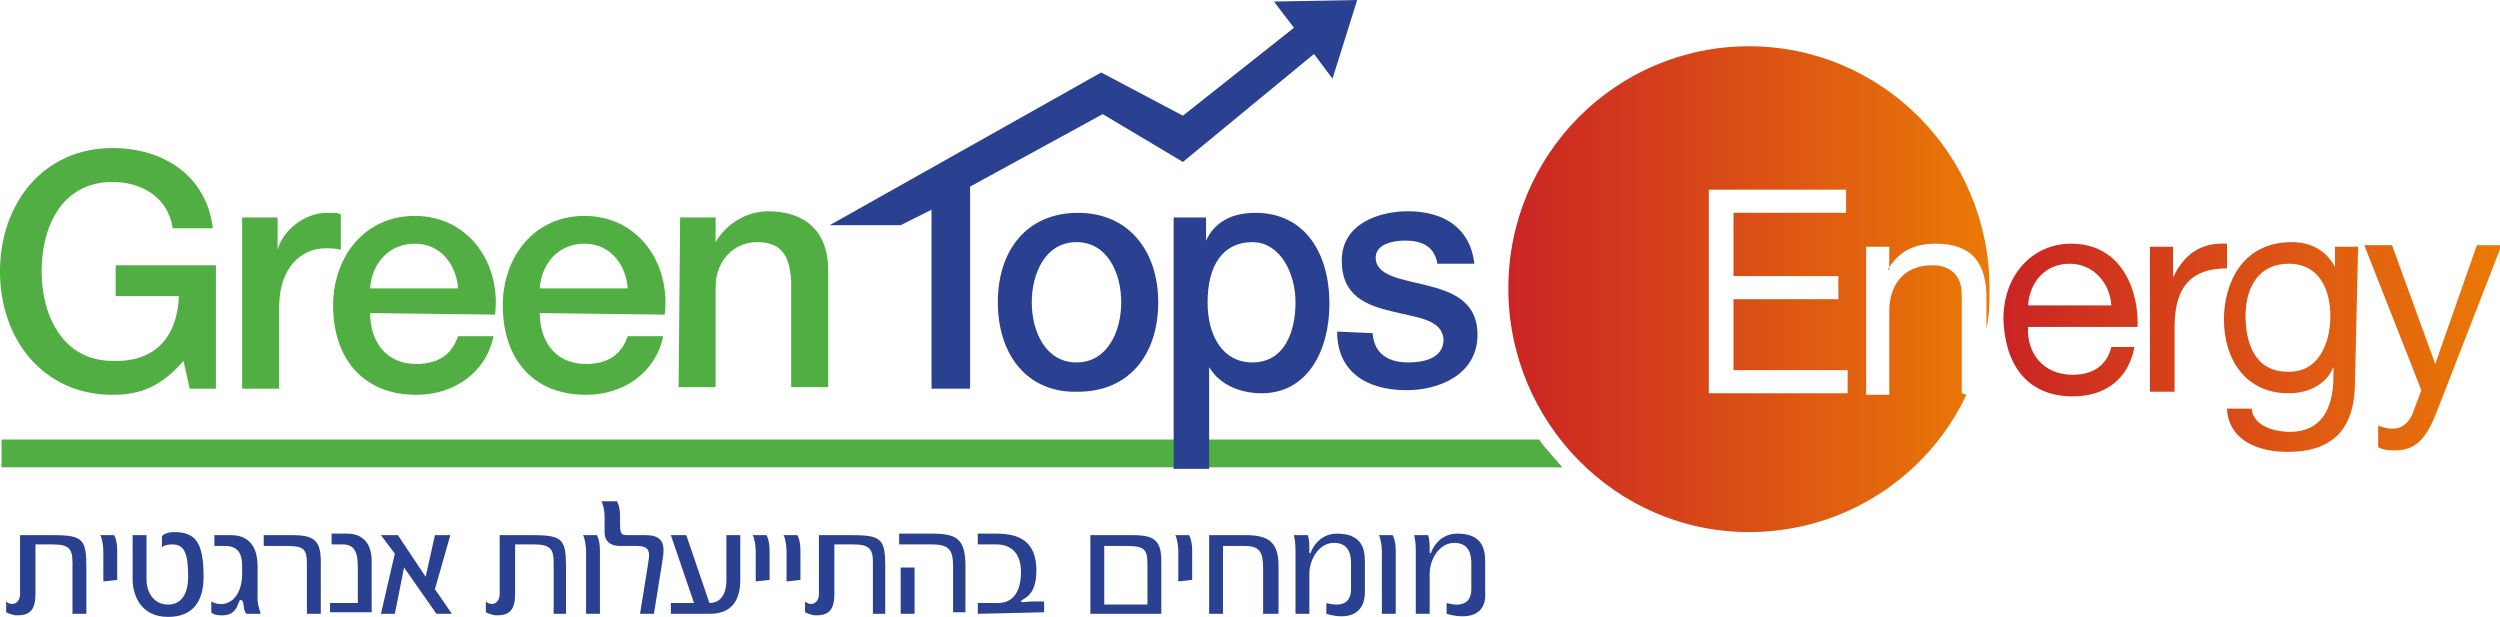
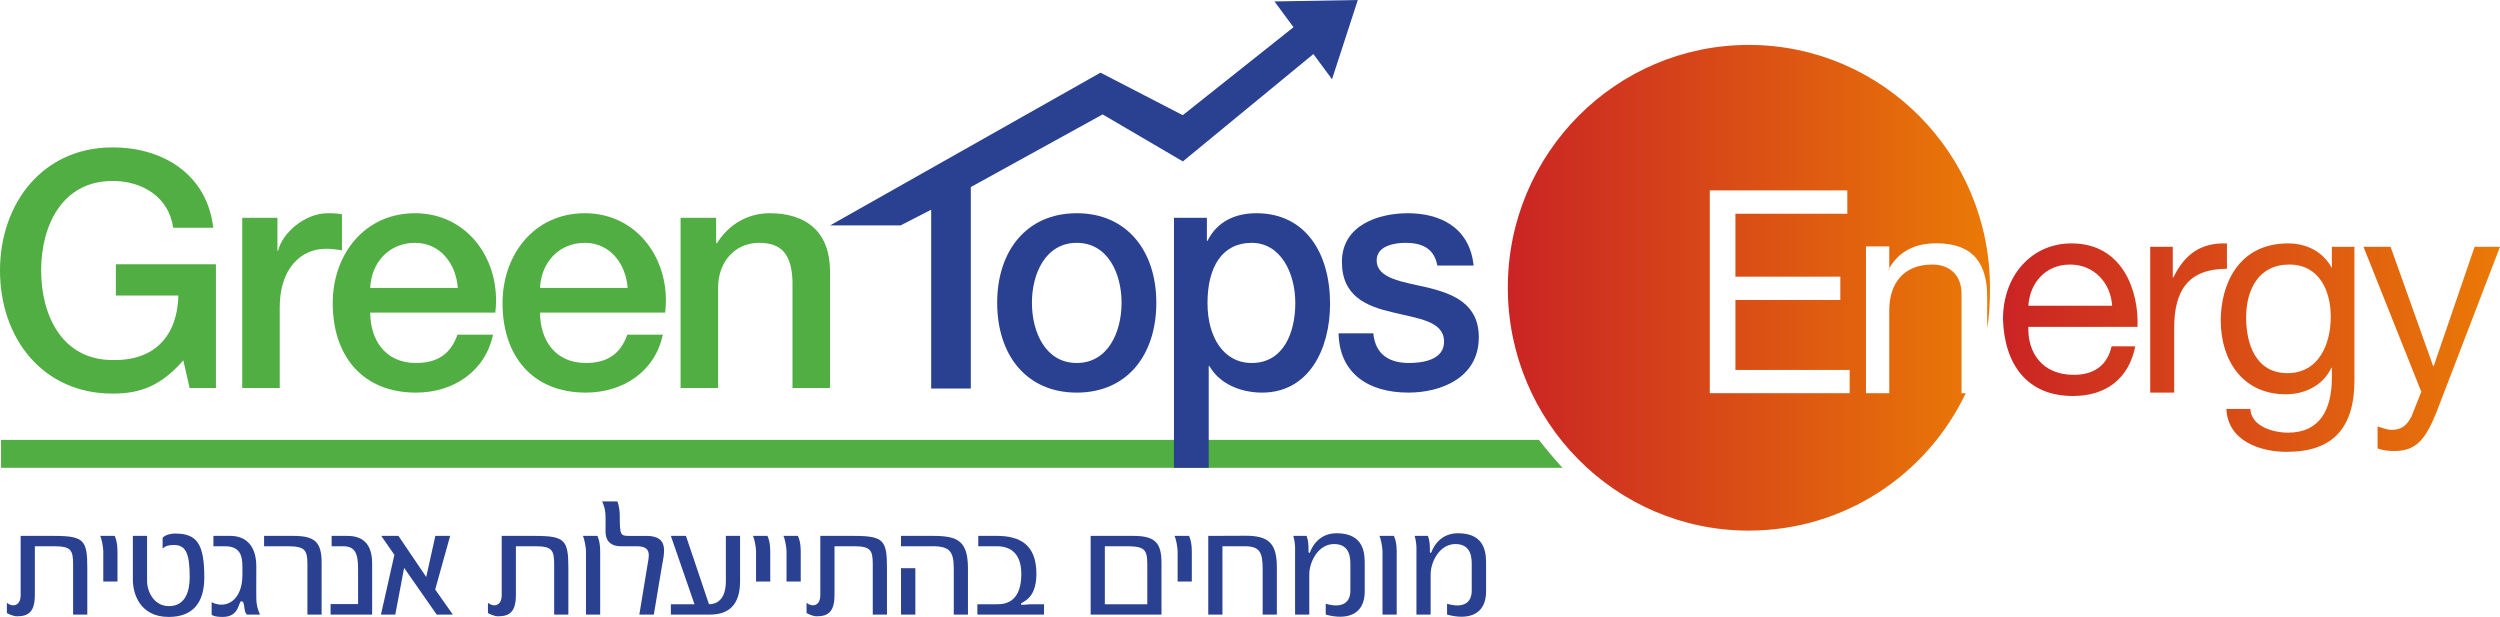
- <svg xmlns="http://www.w3.org/2000/svg" version="1.1" id="Layer_1" x="0px" y="0px" viewBox="0 0 162.1 40" style="enable-background:new 0 0 162.1 40;" xml:space="preserve">
-   <style type="text/css">
- 	.st0{fill:#51AE43;}
- 	.st1{fill:#2A4191;}
- 	.st2{fill:url(#SVGID_1_);}
- 	.st3{fill:url(#SVGID_2_);}
- </style>
+ <svg xmlns="http://www.w3.org/2000/svg" version="1.1" id="Layer_1" x="0px" y="0px" viewBox="0 0 1072.44 264.652" style="enable-background:new 0 0 1072.44 264.652;" xml:space="preserve">
+   <path style="fill:#51AE43;" d="M48.29,63.225c21.885,0,40.523,11.72,43.208,34.454H74.271C72.436,84.547,61.138,77.628,48.29,77.628  c-21.603,0-30.639,19.063-30.639,38.408s9.037,38.406,30.639,38.406c18.215,0.423,27.816-10.59,28.24-27.675H49.701v-13.414h42.926  v53.092H81.332l-2.685-11.862c-9.46,10.732-18.074,14.263-30.357,14.263c-30.075,0-48.29-23.864-48.29-52.81  C0,87.37,18.215,63.225,48.29,63.225z" />
+   <path style="fill:#51AE43;" d="M103.903,93.443h15.11v14.12h0.282c1.835-7.767,11.578-16.098,21.32-16.098  c3.811,0,4.52,0.282,6.073,0.425v15.531c-2.262-0.423-4.661-0.706-6.92-0.706c-10.872,0-19.768,8.755-19.768,24.992v34.736h-16.098  V93.443z" />
+   <path style="fill:#51AE43;" d="M158.82,134.109c0,11.436,6.214,21.604,19.626,21.604c9.464,0,14.968-4.095,17.792-12.144h15.251  c-3.388,15.955-17.227,24.851-33.042,24.851c-23.014,0-35.721-15.814-35.721-38.406c0-20.757,13.554-38.549,35.297-38.549  c23.017,0,37.139,20.757,34.454,42.644H158.82z M196.379,123.518c-0.706-10.166-7.34-19.344-18.356-19.344  c-11.154,0-18.78,8.472-19.203,19.344H196.379z" />
+   <path style="fill:#51AE43;" d="M231.67,134.109c0,11.436,6.214,21.604,19.63,21.604c9.46,0,14.965-4.095,17.788-12.144h15.251  c-3.388,15.955-17.227,24.851-33.039,24.851c-23.017,0-35.724-15.814-35.724-38.406c0-20.757,13.554-38.549,35.297-38.549  c23.017,0,37.139,20.757,34.454,42.644H231.67z M269.229,123.518c-0.706-10.166-7.34-19.344-18.356-19.344  c-11.154,0-18.78,8.472-19.203,19.344H269.229z" />
+   <path style="fill:#51AE43;" d="M291.951,93.443h15.251v10.731l0.282,0.282c4.94-8.049,13.13-12.991,22.732-12.991  c15.957,0,25.84,8.331,25.84,24.852v50.126h-16.098v-45.89c-0.423-11.438-4.658-16.38-14.259-16.38  c-10.734,0-17.65,8.472-17.65,19.203v43.067h-16.098V93.443z" />
+   <path style="fill:#51AE43;" d="M660.157,188.684H0.453v12h669.804C666.613,196.684,663.238,192.684,660.157,188.684z" />
+   <path style="fill:#2A4191;" d="M427.765,129.873c0-22.169,12.553-38.408,34.134-38.408c21.577,0,34.134,16.239,34.134,38.408  c0,22.451-12.557,38.547-34.134,38.547C440.319,168.42,427.765,152.324,427.765,129.873z M481.123,129.873  c0-12.567-5.886-25.699-19.224-25.699c-13.341,0-19.227,13.132-19.227,25.699c0,12.708,5.886,25.84,19.227,25.84  C475.237,155.713,481.123,142.581,481.123,129.873z" />
+   <path style="fill:#2A4191;" d="M503.603,93.443h14.125v9.884h0.261c4.183-8.472,12.161-11.862,20.924-11.862  c21.319,0,31.65,17.368,31.65,38.831c0,19.768-9.285,38.124-29.166,38.124c-8.632,0-18.047-3.388-22.623-11.436h-0.261v43.7h-14.91  V93.443z M536.952,104.174c-12.557,0-18.962,10.166-18.962,25.84c0,14.685,6.932,25.699,18.962,25.699  c13.602,0,18.701-12.991,18.701-25.699C555.653,116.882,549.244,104.174,536.952,104.174z" />
+   <path style="fill:#2A4191;" d="M589.118,143.005c0.915,9.46,7.324,12.708,15.302,12.708c5.755,0,15.433-1.272,15.04-9.602  c-0.392-8.472-11.246-9.462-22.103-12.144c-10.985-2.542-21.708-6.778-21.708-21.604c0-15.957,15.956-20.898,28.248-20.898  c13.864,0,26.548,6.073,28.248,22.451h-15.56c-1.441-7.765-7.063-9.743-13.733-9.743c-4.317,0-12.295,1.129-12.295,7.484  c0,7.908,10.988,9.178,21.972,11.719c10.854,2.683,21.842,6.92,21.842,21.322c0,17.368-16.217,23.721-30.212,23.721  c-17.132,0-29.555-8.188-29.95-25.415H589.118z" />
  <g>
-     <path class="st0" d="M7.3,9.6c3.3,0,6.1,1.8,6.5,5.2h-2.6c-0.3-2-2-3-3.9-3c-3.3,0-4.6,2.9-4.6,5.8s1.4,5.8,4.6,5.8   c2.8,0.1,4.2-1.6,4.3-4.2H7.5v-2H14v8h-1.7l-0.4-1.8c-1.4,1.6-2.7,2.2-4.6,2.2c-4.5,0-7.3-3.6-7.3-8C0,13.2,2.8,9.6,7.3,9.6z" />
-     <path class="st0" d="M15.7,14.1H18v2.1h0c0.3-1.2,1.7-2.4,3.2-2.4c0.6,0,0.7,0,0.9,0.1v2.3c-0.3-0.1-0.7-0.1-1-0.1   c-1.6,0-3,1.3-3,3.8v5.3h-2.4L15.7,14.1L15.7,14.1z" />
-     <path class="st0" d="M24,20.3c0,1.7,0.9,3.3,3,3.3c1.4,0,2.3-0.6,2.7-1.8H32c-0.5,2.4-2.6,3.8-5,3.8c-3.5,0-5.4-2.4-5.4-5.8   c0-3.1,2-5.8,5.3-5.8c3.5,0,5.6,3.1,5.2,6.4L24,20.3L24,20.3z M29.7,18.7c-0.1-1.5-1.1-2.9-2.8-2.9c-1.7,0-2.8,1.3-2.9,2.9H29.7z" />
-     <path class="st0" d="M35,20.3c0,1.7,0.9,3.3,3,3.3c1.4,0,2.3-0.6,2.7-1.8H43c-0.5,2.4-2.6,3.8-5,3.8c-3.5,0-5.4-2.4-5.4-5.8   c0-3.1,2-5.8,5.3-5.8c3.5,0,5.6,3.1,5.2,6.4L35,20.3L35,20.3z M40.7,18.7c-0.1-1.5-1.1-2.9-2.8-2.9c-1.7,0-2.8,1.3-2.9,2.9H40.7z" />
-     <path class="st0" d="M44.1,14.1h2.3v1.6l0,0c0.7-1.2,2-2,3.4-2c2.4,0,3.9,1.3,3.9,3.8v7.6h-2.4v-6.9c-0.1-1.7-0.7-2.5-2.2-2.5   c-1.6,0-2.7,1.3-2.7,2.9v6.5h-2.4L44.1,14.1L44.1,14.1z" />
-     <path class="st0" d="M99.8,28.5H0.1v1.8h101.2C100.8,29.7,100.2,29.1,99.8,28.5z" />
-     <path class="st1" d="M64.7,19.6c0-3.4,1.9-5.8,5.2-5.8c3.3,0,5.2,2.5,5.2,5.8c0,3.4-1.9,5.8-5.2,5.8C66.6,25.5,64.7,23,64.7,19.6z    M72.7,19.6c0-1.9-0.9-3.9-2.9-3.9c-2,0-2.9,2-2.9,3.9c0,1.9,0.9,3.9,2.9,3.9C71.8,23.5,72.7,21.5,72.7,19.6z" />
-     <path class="st1" d="M76.1,14.1h2.1v1.5h0c0.6-1.3,1.8-1.8,3.2-1.8c3.2,0,4.8,2.6,4.8,5.9c0,3-1.4,5.8-4.4,5.8   c-1.3,0-2.7-0.5-3.4-1.7h0v6.6h-2.3L76.1,14.1L76.1,14.1z M81.2,15.7c-1.9,0-2.9,1.5-2.9,3.9c0,2.2,1,3.9,2.9,3.9   c2.1,0,2.8-2,2.8-3.9C84,17.7,83,15.7,81.2,15.7z" />
-     <path class="st1" d="M89,21.6c0.1,1.4,1.1,1.9,2.3,1.9c0.9,0,2.3-0.2,2.3-1.5c-0.1-1.3-1.7-1.4-3.3-1.8c-1.7-0.4-3.3-1-3.3-3.3   c0-2.4,2.4-3.2,4.3-3.2c2.1,0,4,0.9,4.3,3.4h-2.4c-0.2-1.2-1.1-1.5-2.1-1.5c-0.7,0-1.9,0.2-1.9,1.1c0,1.2,1.7,1.4,3.3,1.8   c1.6,0.4,3.3,1,3.3,3.2c0,2.6-2.5,3.6-4.6,3.6c-2.6,0-4.5-1.2-4.5-3.8L89,21.6L89,21.6z" />
-     <g>
-       <path class="st1" d="M4.7,39.8v-3.3c0-0.9-0.2-1.2-1.3-1.2H2.3v3.2c0,1.1-0.4,1.4-1.2,1.4c-0.3,0-0.7-0.2-0.7-0.2v-0.7    c0.3,0.3,0.9,0.2,0.9-0.5v-3.8h2.2c1.9,0,2.1,0.3,2.1,2.1c0,1.3,0,3,0,3H4.7z" />
-       <path class="st1" d="M6.7,37.7v-2c0-0.3-0.1-0.9-0.2-1h0.9c0,0,0.2,0.3,0.2,1v1.9L6.7,37.7L6.7,37.7z" />
-       <path class="st1" d="M10.9,40c-1.9,0-2.3-1.6-2.3-2.4v-2.9h0.9v2.9c0,0.7,0.4,1.6,1.4,1.6c1.1,0,1.3-1.1,1.3-1.8    c0-1.4-0.2-2.1-1-2.1c-0.6,0-0.7,0.2-0.7,0.2v-0.7c0-0.1,0.3-0.3,0.8-0.3c1.4,0,1.9,0.7,1.9,2.9C13.2,39,12.5,40,10.9,40z" />
-       <path class="st1" d="M16,39.8c-0.3-0.2-0.1-0.9-0.4-0.9c-0.2,0-0.1,1-1.2,1c-0.6,0-0.7-0.2-0.7-0.2V39c0.9,0.5,2-0.1,2-1.8    c0-0.1,0-0.5,0-0.5c0-0.7-0.2-1.3-1.1-1.3c0,0-0.4,0-0.7,0v-0.7h1.1c0.9,0,1.7,0.5,1.7,2c0,1,0,2,0,2.1c0,0.5,0.2,0.9,0.2,1H16z" />
-       <path class="st1" d="M19.9,39.8v-3.2c0-1-0.2-1.2-1.3-1.2h-1.5v-0.7H19c1.4,0,1.8,0.4,1.8,1.7v3.4L19.9,39.8L19.9,39.8z" />
-       <path class="st1" d="M21.4,39.8v-0.7h1.8v-2.3c0-1-0.2-1.5-1-1.5h-0.7v-0.7h1c0.9,0,1.6,0.5,1.6,1.8v3.3H21.4z" />
-       <path class="st1" d="M28.3,39.8l-2.1-3l-0.6,3h-0.9l0.9-3.9l-0.9-1.2h1.1l1.8,2.7l0.6-2.7h1l-1,3.5l1.1,1.6H28.3z" />
-       <path class="st1" d="M35.9,39.8v-3.3c0-0.9-0.2-1.2-1.3-1.2h-1.2v3.2c0,1.1-0.4,1.4-1.2,1.4c-0.3,0-0.7-0.2-0.7-0.2v-0.7    c0.3,0.3,0.9,0.2,0.9-0.5v-3.8h2.2c1.9,0,2.1,0.3,2.1,2.1c0,1.3,0,3,0,3H35.9z" />
-       <path class="st1" d="M38,39.8v-4.1c0-0.3-0.1-0.9-0.2-1h0.9c0,0,0.2,0.3,0.2,1v4.1L38,39.8L38,39.8z" />
-       <path class="st1" d="M42.4,39.8h-0.9l0.5-3.1c0.1-0.7,0.3-1.3-0.7-1.3c-0.4,0-1.1,0-1.1,0c-0.5,0-1-0.2-1-0.9c0,0,0-1,0-1    c0-0.6-0.2-1-0.2-1h1c0,0,0.2,0.3,0.2,0.9c0,1.3,0,1.3,0.6,1.3h1.1c1.5,0,1.1,1.2,1,2L42.4,39.8z" />
-       <path class="st1" d="M46,39.8h-2.5v-0.7H45l-1.5-4.4h1l1.5,4.4c0.5,0,1.1-0.3,1.1-1.5v-2.9H48c0,0,0,1.8,0,2.9    C48,39.2,47.2,39.8,46,39.8z" />
-       <path class="st1" d="M49,37.7v-2c0-0.3-0.1-0.9-0.2-1h0.9c0,0,0.2,0.3,0.2,1v1.9L49,37.7L49,37.7z" />
-       <path class="st1" d="M51,37.7v-2c0-0.3-0.1-0.9-0.2-1h0.9c0,0,0.2,0.3,0.2,1v1.9L51,37.7L51,37.7z" />
-       <path class="st1" d="M56.6,39.8v-3.3c0-0.9-0.2-1.2-1.3-1.2h-1.2v3.2c0,1.1-0.4,1.4-1.2,1.4c-0.3,0-0.7-0.2-0.7-0.2v-0.7    c0.3,0.3,0.9,0.2,0.9-0.5v-3.8h2.2c1.9,0,2.1,0.3,2.1,2.1c0,1.3,0,3,0,3H56.6z" />
-       <path class="st1" d="M61.8,39.8v-3c0-1.1-0.2-1.5-1.4-1.5h-2.1v-0.7h2.1c1.6,0,2.2,0.3,2.2,2.1v3H61.8z M58.4,39.8v-3h0.9v3H58.4z    " />
-       <path class="st1" d="M63.4,39.8v-0.7h1.3c1.1,0,1.5-0.9,1.5-2c0-1.2-0.6-1.8-1.6-1.8h-1.2v-0.7h1.2c1.5,0,2.6,0.5,2.6,2.4    c0,1.8-1,1.8-1,2c0,0.1,0.4,0,0.7,0h0.8v0.7L63.4,39.8L63.4,39.8z" />
-       <path class="st1" d="M70.7,39.8v-5.1c1.1,0,2.8,0,2.8,0c1.4,0,1.8,0.4,1.8,1.7c0,0.7,0,3.4,0,3.4S72,39.8,70.7,39.8z M74.4,36.6    c0-1-0.2-1.2-1.4-1.2h-1.4v3.8h2.8L74.4,36.6L74.4,36.6z" />
-       <path class="st1" d="M76.4,37.7v-2c0-0.3-0.1-0.9-0.2-1h0.9c0,0,0.2,0.3,0.2,1v1.9L76.4,37.7L76.4,37.7z" />
-       <path class="st1" d="M81.9,39.8v-2.9c0-1.1-0.2-1.5-1.2-1.5h-1.4v4.4h-0.9v-5.1l2.4,0c1.5,0,2.1,0.5,2.1,2v3.1L81.9,39.8    L81.9,39.8z" />
-       <path class="st1" d="M86,39.8v-0.7c0.7,0.2,1.6,0.2,1.6-0.9v-1.6c0-0.4,0-1.4-1.1-1.4c-1,0-1.6,1.1-1.6,2v2.6H84v-4    c0-0.3,0-0.6-0.1-1.1h0.9c0.1,0.3,0.1,0.6,0.1,1.1c0,0.1,0.1,0.1,0.1,0c0,0,0.4-1.2,1.7-1.2c1.9,0,1.8,1.4,1.8,2.1v1.7    C88.5,39.9,87.3,40.2,86,39.8z" />
-       <path class="st1" d="M89.6,39.8v-4.1c0-0.3-0.1-0.9-0.2-1h0.9c0,0,0.2,0.3,0.2,1v4.1L89.6,39.8L89.6,39.8z" />
-       <path class="st1" d="M93.8,39.8v-0.7c0.7,0.2,1.6,0.2,1.6-0.9v-1.6c0-0.4,0-1.4-1.1-1.4c-1,0-1.6,1.1-1.6,2v2.6h-0.9v-4    c0-0.3,0-0.6-0.1-1.1h0.9c0.1,0.3,0.1,0.6,0.1,1.1c0,0.1,0.1,0.1,0.1,0c0,0,0.4-1.2,1.7-1.2c1.9,0,1.8,1.4,1.8,2.1v1.7    C96.4,39.9,95.2,40.2,93.8,39.8z" />
-     </g>
-     <linearGradient id="SVGID_1_" gradientUnits="userSpaceOnUse" x1="97.761" y1="18.859" x2="129.021" y2="18.859" gradientTransform="matrix(1 0 0 -1 0 37.5163)">
-       <stop offset="0" style="stop-color:#CA2424" />
-       <stop offset="1" style="stop-color:#EA7A06" />
-     </linearGradient>
-     <path class="st2" d="M127.2,25.5v-6.4c0-1.2-0.7-1.9-1.9-1.9c-1.9,0-2.8,1.3-2.8,3v5.4H121V16h1.5v1.5h-0.1   c0.7-1.2,1.7-1.7,3.1-1.7c2.5,0,3.3,1.4,3.3,3.5v2c0.2-0.9,0.2-1.7,0.2-2.6c0-8.7-7-15.7-15.6-15.7s-15.6,7-15.6,15.7   s7,15.8,15.6,15.8c6.2,0,11.6-3.6,14.1-8.9L127.2,25.5L127.2,25.5z M119.9,25.5h-9.1V12.3h8.9v1.5h-7.3v4.1h6.8v1.5h-6.8V24h7.4   V25.5z" />
-     <linearGradient id="SVGID_2_" gradientUnits="userSpaceOnUse" x1="129.865" y1="14.98" x2="162.091" y2="14.98" gradientTransform="matrix(1 0 0 -1 0 37.5163)">
-       <stop offset="0" style="stop-color:#CA2424" />
-       <stop offset="1" style="stop-color:#EA7A06" />
-     </linearGradient>
-     <path class="st3" d="M138.4,22.5c-0.4,2.1-1.9,3.2-4,3.2c-3,0-4.4-2.1-4.5-5c0-2.9,1.9-4.9,4.4-4.9c3.3,0,4.4,3.1,4.3,5.4h-7.1   c-0.1,1.6,0.9,3.1,2.9,3.1c1.3,0,2.2-0.6,2.5-1.8L138.4,22.5L138.4,22.5z M136.9,19.8c-0.1-1.5-1.2-2.7-2.7-2.7   c-1.6,0-2.6,1.2-2.7,2.7H136.9z M139.4,16h1.5v2h0c0.7-1.5,1.8-2.3,3.5-2.2v1.6c-2.5,0-3.4,1.4-3.4,3.8v4.2h-1.6V16z M152.7,24.7   c0,3.1-1.4,4.6-4.4,4.6c-1.8,0-3.8-0.7-3.9-2.8h1.6c0.1,1.1,1.4,1.5,2.5,1.5c2,0,2.8-1.5,2.8-3.6v-0.6h0c-0.5,1.2-1.7,1.7-2.9,1.7   c-2.8,0-4.2-2.2-4.2-4.8c0-2.2,1.1-5,4.4-5c1.2,0,2.2,0.5,2.8,1.6h0V16h1.5L152.7,24.7L152.7,24.7z M151.1,20.5   c0-1.7-0.7-3.4-2.7-3.4c-2,0-2.8,1.6-2.8,3.4c0,1.7,0.6,3.6,2.7,3.6C150.3,24.2,151.1,22.3,151.1,20.5z M158,26.7   c-0.7,1.8-1.4,2.5-2.7,2.5c-0.4,0-0.7,0-1.1-0.2v-1.4c0.3,0.1,0.6,0.2,0.9,0.2c0.6,0,1-0.3,1.3-0.9l0.6-1.6l-3.7-9.4h1.8l2.8,7.7h0   l2.7-7.7h1.6L158,26.7z" />
-     <polygon class="st1" points="82.6,0.1 83.9,1.8 76.7,7.5 71.4,4.7 53.8,14.6 58.4,14.6 60.4,13.6 60.4,25.2 62.9,25.2 62.9,12.1    71.5,7.4 76.7,10.5 85.2,3.5 86.4,5.1 88,0  " />
+     <path style="fill:#2A4191;" d="M31.362,263.642v-21.584c0-6.253-1.027-7.732-8.338-7.732h-8.075v20.844   c0,7.061-2.501,9.212-7.632,9.212c-1.986,0-4.359-1.413-4.359-1.413v-4.371c2.245,1.883,5.899,1.548,5.899-3.294v-25.417h14.427   c12.694,0,14.168,1.883,14.168,13.649c0,8.674,0,20.106,0,20.106H31.362z" />
+     <path style="fill:#2A4191;" d="M44.305,249.455v-12.978c0-1.75-0.768-5.717-1.346-6.59h6.22c0,0,1.218,2.017,1.218,6.724v12.843   H44.305z" />
+     <path style="fill:#2A4191;" d="M72.387,264.652c-12.759,0-15.389-10.558-15.389-15.802v-18.962h6.092v19.231   c0,4.64,2.885,10.893,9.424,10.893c7.501,0,8.847-7.33,8.847-12.172c0-9.144-1.024-14.053-6.667-14.053   c-4.231,0-4.615,1.546-4.937,1.546v-4.505c0-0.471,2.052-1.95,5.449-1.95c9.424,0,12.438,4.64,12.438,18.894   C87.644,258.329,82.901,264.652,72.387,264.652z" />
+     <path style="fill:#2A4191;" d="M105.981,263.642c-1.733-1.21-0.643-5.715-2.439-5.715c-1.346,0-0.64,6.724-8.013,6.724   c-4.169,0-4.743-1.009-4.743-1.009v-5.313c6.217,3.161,13.206-0.739,13.206-11.699c0-0.875,0-3.563,0-3.563   c0-4.842-1.09-8.741-7.566-8.741c0,0-2.564,0-4.871,0v-4.438h7.31c5.895,0,11.088,3.429,11.088,13.179   c0,6.388-0.062,13.245,0,13.649c0,3.43,1.221,6.186,1.605,6.926H105.981z" />
+     <path style="fill:#2A4191;" d="M131.877,263.642v-21.45c0-6.522-1.152-7.867-8.912-7.867h-9.68v-4.438h12.694   c9.296,0,11.991,2.89,11.991,11.564v22.19H131.877z" />
+     <path style="fill:#2A4191;" d="M141.813,263.642v-4.505h11.798V244.21c0-6.926-1.283-9.884-6.539-9.884h-4.809v-4.438h6.795   c6.155,0,10.58,3.025,10.58,11.766v21.988H141.813z" />
+     <path style="fill:#2A4191;" d="M187.329,263.642l-13.974-20.038l-3.785,20.038h-6.155l5.771-25.619l-5.643-8.136h7.373   l11.926,17.616l3.913-17.616h6.345l-6.411,22.996l7.566,10.759H187.329z" />
+     <path style="fill:#2A4191;" d="M237.723,263.642v-21.584c0-6.253-1.027-7.732-8.338-7.732h-8.075v20.844   c0,7.061-2.501,9.212-7.632,9.212c-1.986,0-4.359-1.413-4.359-1.413v-4.371c2.245,1.883,5.899,1.548,5.899-3.294v-25.417h14.427   c12.694,0,14.168,1.883,14.168,13.649c0,8.674,0,20.106,0,20.106H237.723z" />
+     <path style="fill:#2A4191;" d="M251.372,263.642v-27.165c0-1.75-0.768-5.717-1.346-6.59h6.22c0,0,1.218,2.017,1.218,6.724v27.03   H251.372z" />
+     <path style="fill:#2A4191;" d="M280.479,263.642h-6.22L277.656,243c0.771-4.573,2.117-8.674-4.55-8.674c-2.951,0-6.989,0-6.989,0   c-3.141,0-6.348-1.48-6.348-6.253c0-0.067,0-6.322,0-6.322c0-3.967-1.474-6.655-1.474-6.655h6.539c0,0,1.027,2.285,1.027,6.119   c0,8.405,0.318,8.674,4.103,8.674h7.435c9.94,0,7.438,7.732,6.476,13.38L280.479,263.642z" />
+     <path style="fill:#2A4191;" d="M304.582,263.642h-16.797v-4.438h10.13l-10.13-29.317h6.477l9.871,29.317   c3.207,0,7.245-1.815,7.245-9.951v-19.365h6.092c0,0,0,11.632,0,19.5C317.47,259.473,312.595,263.642,304.582,263.642z" />
+     <path style="fill:#2A4191;" d="M324.327,249.455v-12.978c0-1.75-0.768-5.717-1.346-6.59h6.22c0,0,1.218,2.017,1.218,6.724v12.843   H324.327z" />
+     <path style="fill:#2A4191;" d="M337.402,249.455v-12.978c0-1.75-0.768-5.717-1.346-6.59h6.22c0,0,1.218,2.017,1.218,6.724v12.843   H337.402z" />
+     <path style="fill:#2A4191;" d="M374.396,263.642v-21.584c0-6.253-1.027-7.732-8.338-7.732h-8.075v20.844   c0,7.061-2.501,9.212-7.632,9.212c-1.986,0-4.359-1.413-4.359-1.413v-4.371c2.245,1.883,5.899,1.548,5.899-3.294v-25.417h14.427   c12.694,0,14.168,1.883,14.168,13.649c0,8.674,0,20.106,0,20.106H374.396z" />
+     <path style="fill:#2A4191;" d="M409.142,263.642v-19.567c0-7.195-1.474-9.749-8.975-9.749h-13.659v-4.438h13.915   c10.448,0,14.808,2.219,14.808,13.985v19.769H409.142z M386.509,263.642v-19.904h6.155v19.904H386.509z" />
+     <path style="fill:#2A4191;" d="M419.269,263.642v-4.438h8.784c7.563,0,10.064-5.715,10.064-12.978   c0-8.203-4.038-11.901-10.514-11.901h-7.95v-4.438h8.016c9.68,0,16.925,3.631,16.925,16.204c0,11.633-6.667,11.903-6.667,13.045   c0,0.673,2.626,0.067,4.359,0.067h5.577v4.438H419.269z" />
+     <path style="fill:#2A4191;" d="M467.86,263.642v-33.755c7.054,0,18.336,0,18.336,0c9.234,0,12.054,2.89,12.054,11.564   c0,4.573,0,22.19,0,22.19S476.132,263.642,467.86,263.642z M492.161,242.192c0-6.522-1.155-7.867-8.978-7.867h-9.231v24.879h18.208   V242.192z" />
+     <path style="fill:#2A4191;" d="M505.17,249.455v-12.978c0-1.75-0.768-5.717-1.346-6.59h6.22c0,0,1.218,2.017,1.218,6.724v12.843   H505.17z" />
+     <path style="fill:#2A4191;" d="M541.649,263.642V244.21c0-7.33-1.218-9.884-7.757-9.884h-9.49v29.317h-6.089v-33.755l15.773-0.067   c10.13-0.067,13.655,3.227,13.655,13.514v20.308H541.649z" />
+     <path style="fill:#2A4191;" d="M568.701,263.642v-4.64c4.937,1.479,10.58,1.144,10.58-5.715v-10.691   c0-2.623,0.19-9.213-6.989-9.213c-6.795,0-10.642,7.599-10.642,13.045v17.214h-6.092v-26.426c0-1.748,0.194-4.034-0.768-7.328   h5.705c0.834,2.286,0.834,4.034,0.834,6.992c0.194,0.336,0.384,0.404,0.64,0.067c0,0,2.439-8.203,11.414-8.203   c12.372,0,12.054,9.549,12.054,13.718v11.297C585.435,263.844,577.613,266.131,568.701,263.642z" />
+     <path style="fill:#2A4191;" d="M593.061,263.642v-27.165c0-1.75-0.768-5.717-1.346-6.59h6.22c0,0,1.218,2.017,1.218,6.724v27.03   H593.061z" />
+     <path style="fill:#2A4191;" d="M620.759,263.642v-4.64c4.937,1.479,10.58,1.144,10.58-5.715v-10.691   c0-2.623,0.19-9.213-6.989-9.213c-6.795,0-10.642,7.599-10.642,13.045v17.214h-6.092v-26.426c0-1.748,0.194-4.034-0.768-7.328   h5.705c0.834,2.286,0.834,4.034,0.834,6.992c0.194,0.336,0.384,0.404,0.64,0.067c0,0,2.439-8.203,11.414-8.203   c12.372,0,12.054,9.549,12.054,13.718v11.297C637.493,263.844,629.671,266.131,620.759,263.642z" />
  </g>
+   <linearGradient id="SVGID_1_" gradientUnits="userSpaceOnUse" x1="646.814" y1="123.443" x2="853.645" y2="123.443">
+     <stop offset="0" style="stop-color:#CA2424" />
+     <stop offset="1" style="stop-color:#EA7A06" />
+   </linearGradient>
+   <path style="fill:url(#SVGID_1_);" d="M841.453,168.684v-42.615c0-7.744-4.73-12.585-12.596-12.585  c-12.464,0-18.404,8.35-18.404,19.603v35.598h-10v-63h10v10h-0.355c4.356-8,11.498-11.325,20.573-11.325  c16.456,0,21.782,9.488,21.782,22.92v13.441c1-5.641,1.191-11.433,1.191-17.343c0-57.496-46.382-104.107-103.446-104.107  S646.815,65.88,646.815,123.377s46.229,104.239,103.293,104.239c41.051,0,76.478-23.932,93.147-58.932H841.453z M793.453,168.684  h-60v-87h59v10h-48v27h45v10h-45v30h49V168.684z" />
+   <linearGradient id="SVGID_2_" gradientUnits="userSpaceOnUse" x1="859.229" y1="149.109" x2="1072.44" y2="149.109">
+     <stop offset="0" style="stop-color:#CA2424" />
+     <stop offset="1" style="stop-color:#EA7A06" />
+   </linearGradient>
+   <path style="fill:url(#SVGID_2_);" d="M915.979,148.574c-2.783,13.915-12.585,21.297-26.742,21.297  c-19.965,0-29.403-13.916-30.008-32.913c0-18.876,12.342-32.55,29.403-32.55c22.144,0,28.919,20.691,28.314,35.817h-46.828  c-0.363,10.89,5.809,20.57,19.481,20.57c8.591,0,14.399-3.993,16.215-12.222H915.979z M906.056,131.15  c-0.604-9.802-7.744-17.667-18.029-17.667c-10.647,0-17.303,7.986-17.908,17.667H906.056z M922.393,105.86h9.681v13.189h0.242  c4.961-10.164,11.857-15.004,22.99-14.642v10.891c-16.577,0-22.628,9.317-22.628,25.289v27.831h-10.285V105.86z M1010.001,163.095  c0,20.449-9.196,30.734-29.04,30.734c-11.737,0-25.29-4.84-25.895-18.393h10.285c0.363,7.382,9.559,10.164,16.214,10.164  c13.432,0,18.756-9.68,18.756-23.716v-4.114h-0.242c-3.509,7.623-11.495,11.374-19.481,11.374  c-18.635,0-27.951-14.641-27.951-31.702c0-14.763,7.139-33.034,28.919-33.034c7.865,0,14.884,3.51,18.635,10.406h0.121v-8.954h9.68  V163.095z M999.837,135.869c0-11.011-4.84-22.386-17.787-22.386c-13.189,0-18.514,10.77-18.514,22.749  c0,11.253,4.114,23.837,17.667,23.837C994.755,160.069,999.837,147.606,999.837,135.869z M1045.215,176.768  c-4.84,12.101-8.954,16.698-18.15,16.698c-2.42,0-4.84-0.241-7.139-1.089v-9.438c1.936,0.604,3.992,1.451,6.05,1.451  c4.235,0,6.534-1.936,8.47-5.687l4.235-10.648l-24.806-62.195h11.616l18.271,51.185h0.242l17.545-51.185h10.891L1045.215,176.768z" />
+   <polygon style="fill:#2A4191;" points="546.713,0.619 554.886,11.673 507.373,49.41 472.079,31.17 356.112,96.684 386.364,96.684   399.453,89.947 399.453,166.684 416.453,166.684 416.453,80.237 473.005,49.077 507.416,69.245 563.419,23.185 571.403,33.997   582.467,0 " />
</svg>
